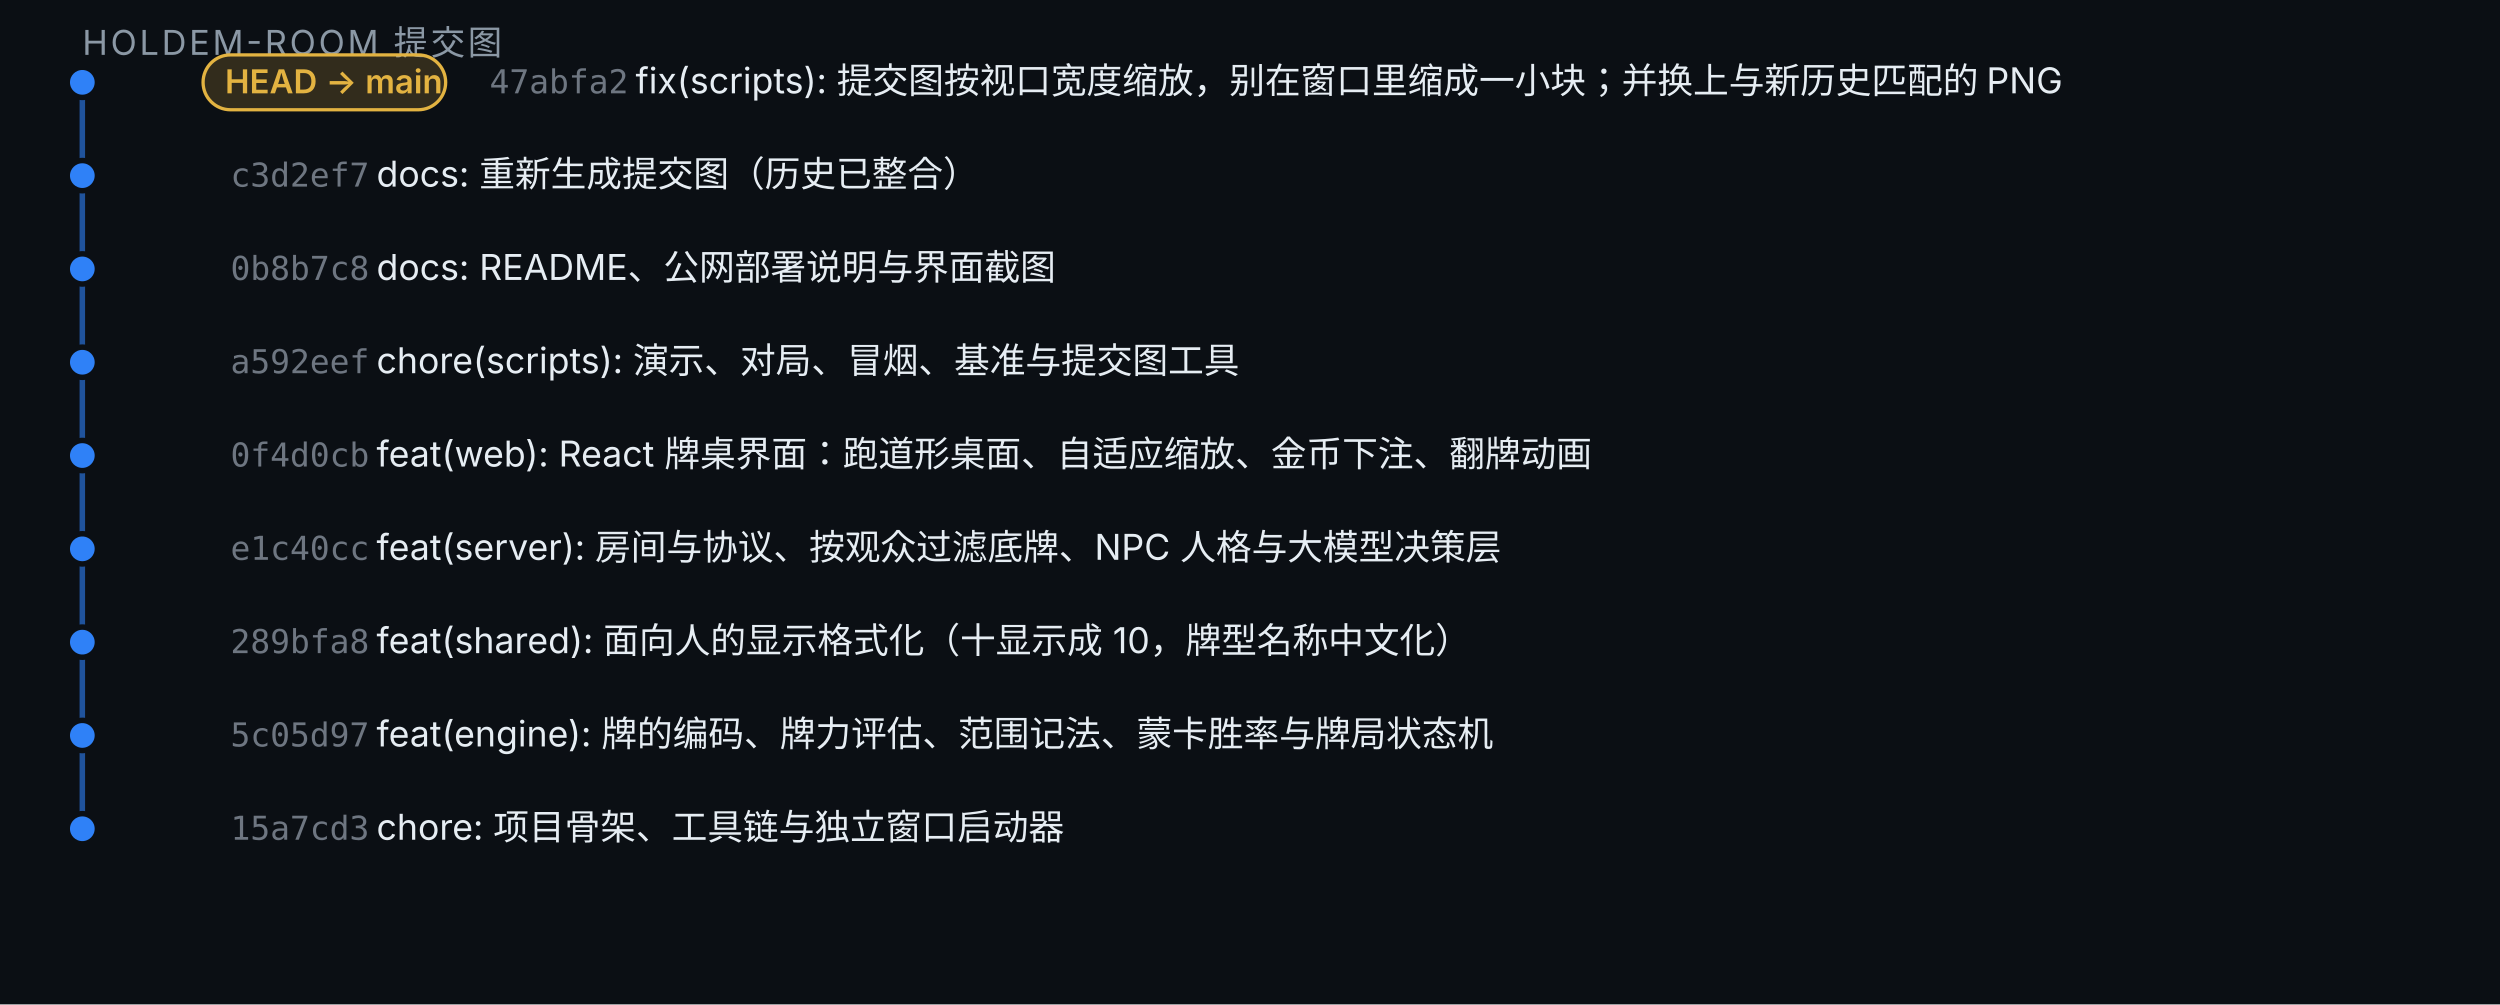
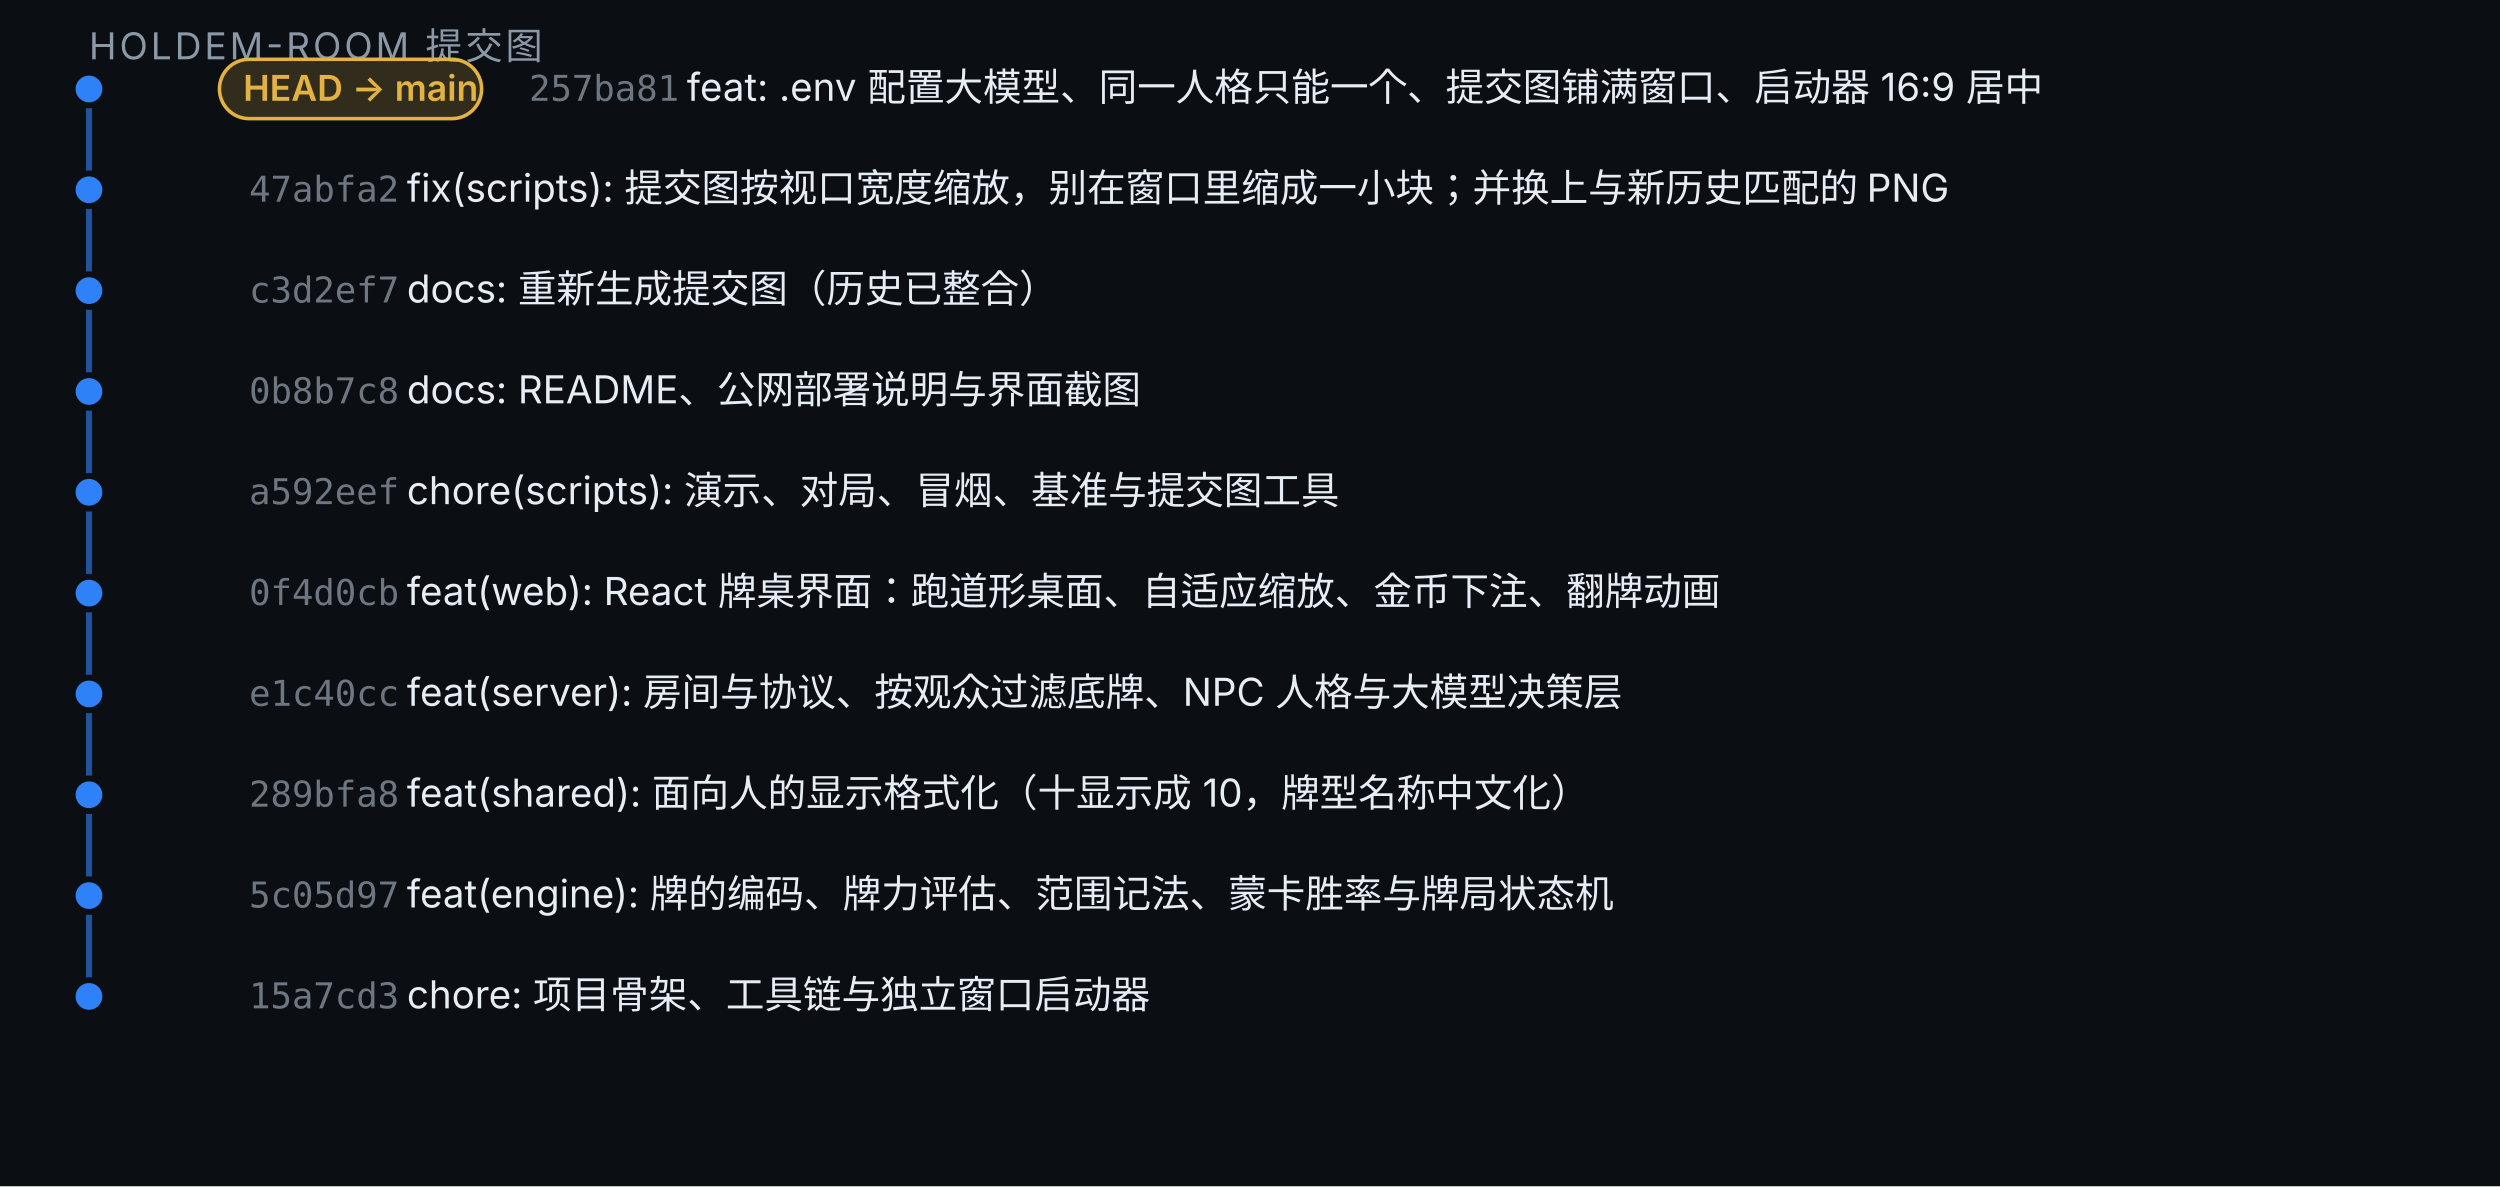
- <svg xmlns="http://www.w3.org/2000/svg" width="911" height="366" viewBox="0 0 911 366" style="width:100%;height:100vh;display:block;background:#0b0f14" font-family="ui-sans-serif, -apple-system, 'Segoe UI', 'Microsoft YaHei', sans-serif">
-   <rect width="911" height="366" fill="#0b0f14" />
+ <svg xmlns="http://www.w3.org/2000/svg" width="843" height="400" viewBox="0 0 843 400" style="width:100%;height:100vh;display:block;background:#0b0f14" font-family="ui-sans-serif, -apple-system, 'Segoe UI', 'Microsoft YaHei', sans-serif">
+   <rect width="843" height="400" fill="#0b0f14" />
  <text x="30" y="20" fill="#8b98a5" font-size="12.5" letter-spacing="0.08em">HOLDEM-ROOM 提交图</text>
  <path d="M 30 30 C 30 45.3, 30 48.7, 30 64" fill="none" stroke="#2f81f7" stroke-width="2" stroke-linecap="round" opacity="0.6" />
  <path d="M 30 64 C 30 79.3, 30 82.7, 30 98" fill="none" stroke="#2f81f7" stroke-width="2" stroke-linecap="round" opacity="0.6" />
  <path d="M 30 98 C 30 113.3, 30 116.7, 30 132" fill="none" stroke="#2f81f7" stroke-width="2" stroke-linecap="round" opacity="0.6" />
  <path d="M 30 132 C 30 147.3, 30 150.7, 30 166" fill="none" stroke="#2f81f7" stroke-width="2" stroke-linecap="round" opacity="0.6" />
  <path d="M 30 166 C 30 181.3, 30 184.7, 30 200" fill="none" stroke="#2f81f7" stroke-width="2" stroke-linecap="round" opacity="0.6" />
  <path d="M 30 200 C 30 215.3, 30 218.7, 30 234" fill="none" stroke="#2f81f7" stroke-width="2" stroke-linecap="round" opacity="0.6" />
  <path d="M 30 234 C 30 249.3, 30 252.7, 30 268" fill="none" stroke="#2f81f7" stroke-width="2" stroke-linecap="round" opacity="0.6" />
  <path d="M 30 268 C 30 283.3, 30 286.7, 30 302" fill="none" stroke="#2f81f7" stroke-width="2" stroke-linecap="round" opacity="0.6" />
+   <path d="M 30 302 C 30 317.3, 30 320.7, 30 336" fill="none" stroke="#2f81f7" stroke-width="2" stroke-linecap="round" opacity="0.6" />
  <circle cx="30" cy="30" r="5.5" fill="#2f81f7" stroke="#0b0f14" stroke-width="2" />
  <rect x="74" y="20" width="88.4" height="20" rx="10" fill="#e3b341" opacity="0.18" />
  <rect x="74" y="20" width="88.4" height="20" rx="10" fill="none" stroke="#e3b341" stroke-width="1.2" />
  <text x="82" y="34" fill="#e3b341" font-size="12" font-weight="600">HEAD → main</text>
-   <text x="178.4" y="34" fill="#6e7681" font-size="12" font-family="ui-monospace, Consolas, monospace">47abfa2</text>
-   <text x="231.6" y="34" fill="#e6edf3" font-size="13">fix(scripts): 提交图按视口宽度缩放，别在窗口里缩成一小块；并换上与新历史匹配的 PNG</text>
+   <text x="178.4" y="34" fill="#6e7681" font-size="12" font-family="ui-monospace, Consolas, monospace">257ba81</text>
+   <text x="231.6" y="34" fill="#e6edf3" font-size="13">feat: .env 配置大模型、同一人格只能一个、提交图铺满窗口、启动器 16:9 居中</text>
  <circle cx="30" cy="64" r="5.5" fill="#2f81f7" stroke="#0b0f14" stroke-width="2" />
-   <text x="84" y="68" fill="#6e7681" font-size="12" font-family="ui-monospace, Consolas, monospace">c3d2ef7</text>
-   <text x="137.2" y="68" fill="#e6edf3" font-size="13">docs: 重新生成提交图（历史已整合）</text>
+   <text x="84" y="68" fill="#6e7681" font-size="12" font-family="ui-monospace, Consolas, monospace">47abfa2</text>
+   <text x="137.2" y="68" fill="#e6edf3" font-size="13">fix(scripts): 提交图按视口宽度缩放，别在窗口里缩成一小块；并换上与新历史匹配的 PNG</text>
  <circle cx="30" cy="98" r="5.5" fill="#2f81f7" stroke="#0b0f14" stroke-width="2" />
-   <text x="84" y="102" fill="#6e7681" font-size="12" font-family="ui-monospace, Consolas, monospace">0b8b7c8</text>
-   <text x="137.2" y="102" fill="#e6edf3" font-size="13">docs: README、公网部署说明与界面截图</text>
+   <text x="84" y="102" fill="#6e7681" font-size="12" font-family="ui-monospace, Consolas, monospace">c3d2ef7</text>
+   <text x="137.2" y="102" fill="#e6edf3" font-size="13">docs: 重新生成提交图（历史已整合）</text>
  <circle cx="30" cy="132" r="5.5" fill="#2f81f7" stroke="#0b0f14" stroke-width="2" />
-   <text x="84" y="136" fill="#6e7681" font-size="12" font-family="ui-monospace, Consolas, monospace">a592eef</text>
-   <text x="137.2" y="136" fill="#e6edf3" font-size="13">chore(scripts): 演示、对局、冒烟、基准与提交图工具</text>
+   <text x="84" y="136" fill="#6e7681" font-size="12" font-family="ui-monospace, Consolas, monospace">0b8b7c8</text>
+   <text x="137.2" y="136" fill="#e6edf3" font-size="13">docs: README、公网部署说明与界面截图</text>
  <circle cx="30" cy="166" r="5.5" fill="#2f81f7" stroke="#0b0f14" stroke-width="2" />
-   <text x="84" y="170" fill="#6e7681" font-size="12" font-family="ui-monospace, Consolas, monospace">0f4d0cb</text>
-   <text x="137.2" y="170" fill="#e6edf3" font-size="13">feat(web): React 牌桌界面：跑道形桌面、自适应缩放、金币下注、翻牌动画</text>
+   <text x="84" y="170" fill="#6e7681" font-size="12" font-family="ui-monospace, Consolas, monospace">a592eef</text>
+   <text x="137.2" y="170" fill="#e6edf3" font-size="13">chore(scripts): 演示、对局、冒烟、基准与提交图工具</text>
  <circle cx="30" cy="200" r="5.5" fill="#2f81f7" stroke="#0b0f14" stroke-width="2" />
-   <text x="84" y="204" fill="#6e7681" font-size="12" font-family="ui-monospace, Consolas, monospace">e1c40cc</text>
-   <text x="137.2" y="204" fill="#e6edf3" font-size="13">feat(server): 房间与协议、按观众过滤底牌、NPC 人格与大模型决策层</text>
+   <text x="84" y="204" fill="#6e7681" font-size="12" font-family="ui-monospace, Consolas, monospace">0f4d0cb</text>
+   <text x="137.2" y="204" fill="#e6edf3" font-size="13">feat(web): React 牌桌界面：跑道形桌面、自适应缩放、金币下注、翻牌动画</text>
  <circle cx="30" cy="234" r="5.5" fill="#2f81f7" stroke="#0b0f14" stroke-width="2" />
-   <text x="84" y="238" fill="#6e7681" font-size="12" font-family="ui-monospace, Consolas, monospace">289bfa8</text>
-   <text x="137.2" y="238" fill="#e6edf3" font-size="13">feat(shared): 面向人的显示格式化（十显示成 10，牌型名称中文化）</text>
+   <text x="84" y="238" fill="#6e7681" font-size="12" font-family="ui-monospace, Consolas, monospace">e1c40cc</text>
+   <text x="137.2" y="238" fill="#e6edf3" font-size="13">feat(server): 房间与协议、按观众过滤底牌、NPC 人格与大模型决策层</text>
  <circle cx="30" cy="268" r="5.5" fill="#2f81f7" stroke="#0b0f14" stroke-width="2" />
-   <text x="84" y="272" fill="#6e7681" font-size="12" font-family="ui-monospace, Consolas, monospace">5c05d97</text>
-   <text x="137.2" y="272" fill="#e6edf3" font-size="13">feat(engine): 牌的编码、牌力评估、范围记法、蒙卡胜率与牌局状态机</text>
+   <text x="84" y="272" fill="#6e7681" font-size="12" font-family="ui-monospace, Consolas, monospace">289bfa8</text>
+   <text x="137.2" y="272" fill="#e6edf3" font-size="13">feat(shared): 面向人的显示格式化（十显示成 10，牌型名称中文化）</text>
  <circle cx="30" cy="302" r="5.5" fill="#2f81f7" stroke="#0b0f14" stroke-width="2" />
-   <text x="84" y="306" fill="#6e7681" font-size="12" font-family="ui-monospace, Consolas, monospace">15a7cd3</text>
-   <text x="137.2" y="306" fill="#e6edf3" font-size="13">chore: 项目骨架、工具链与独立窗口启动器</text>
+   <text x="84" y="306" fill="#6e7681" font-size="12" font-family="ui-monospace, Consolas, monospace">5c05d97</text>
+   <text x="137.2" y="306" fill="#e6edf3" font-size="13">feat(engine): 牌的编码、牌力评估、范围记法、蒙卡胜率与牌局状态机</text>
+   <circle cx="30" cy="336" r="5.5" fill="#2f81f7" stroke="#0b0f14" stroke-width="2" />
+   <text x="84" y="340" fill="#6e7681" font-size="12" font-family="ui-monospace, Consolas, monospace">15a7cd3</text>
+   <text x="137.2" y="340" fill="#e6edf3" font-size="13">chore: 项目骨架、工具链与独立窗口启动器</text>
</svg>
